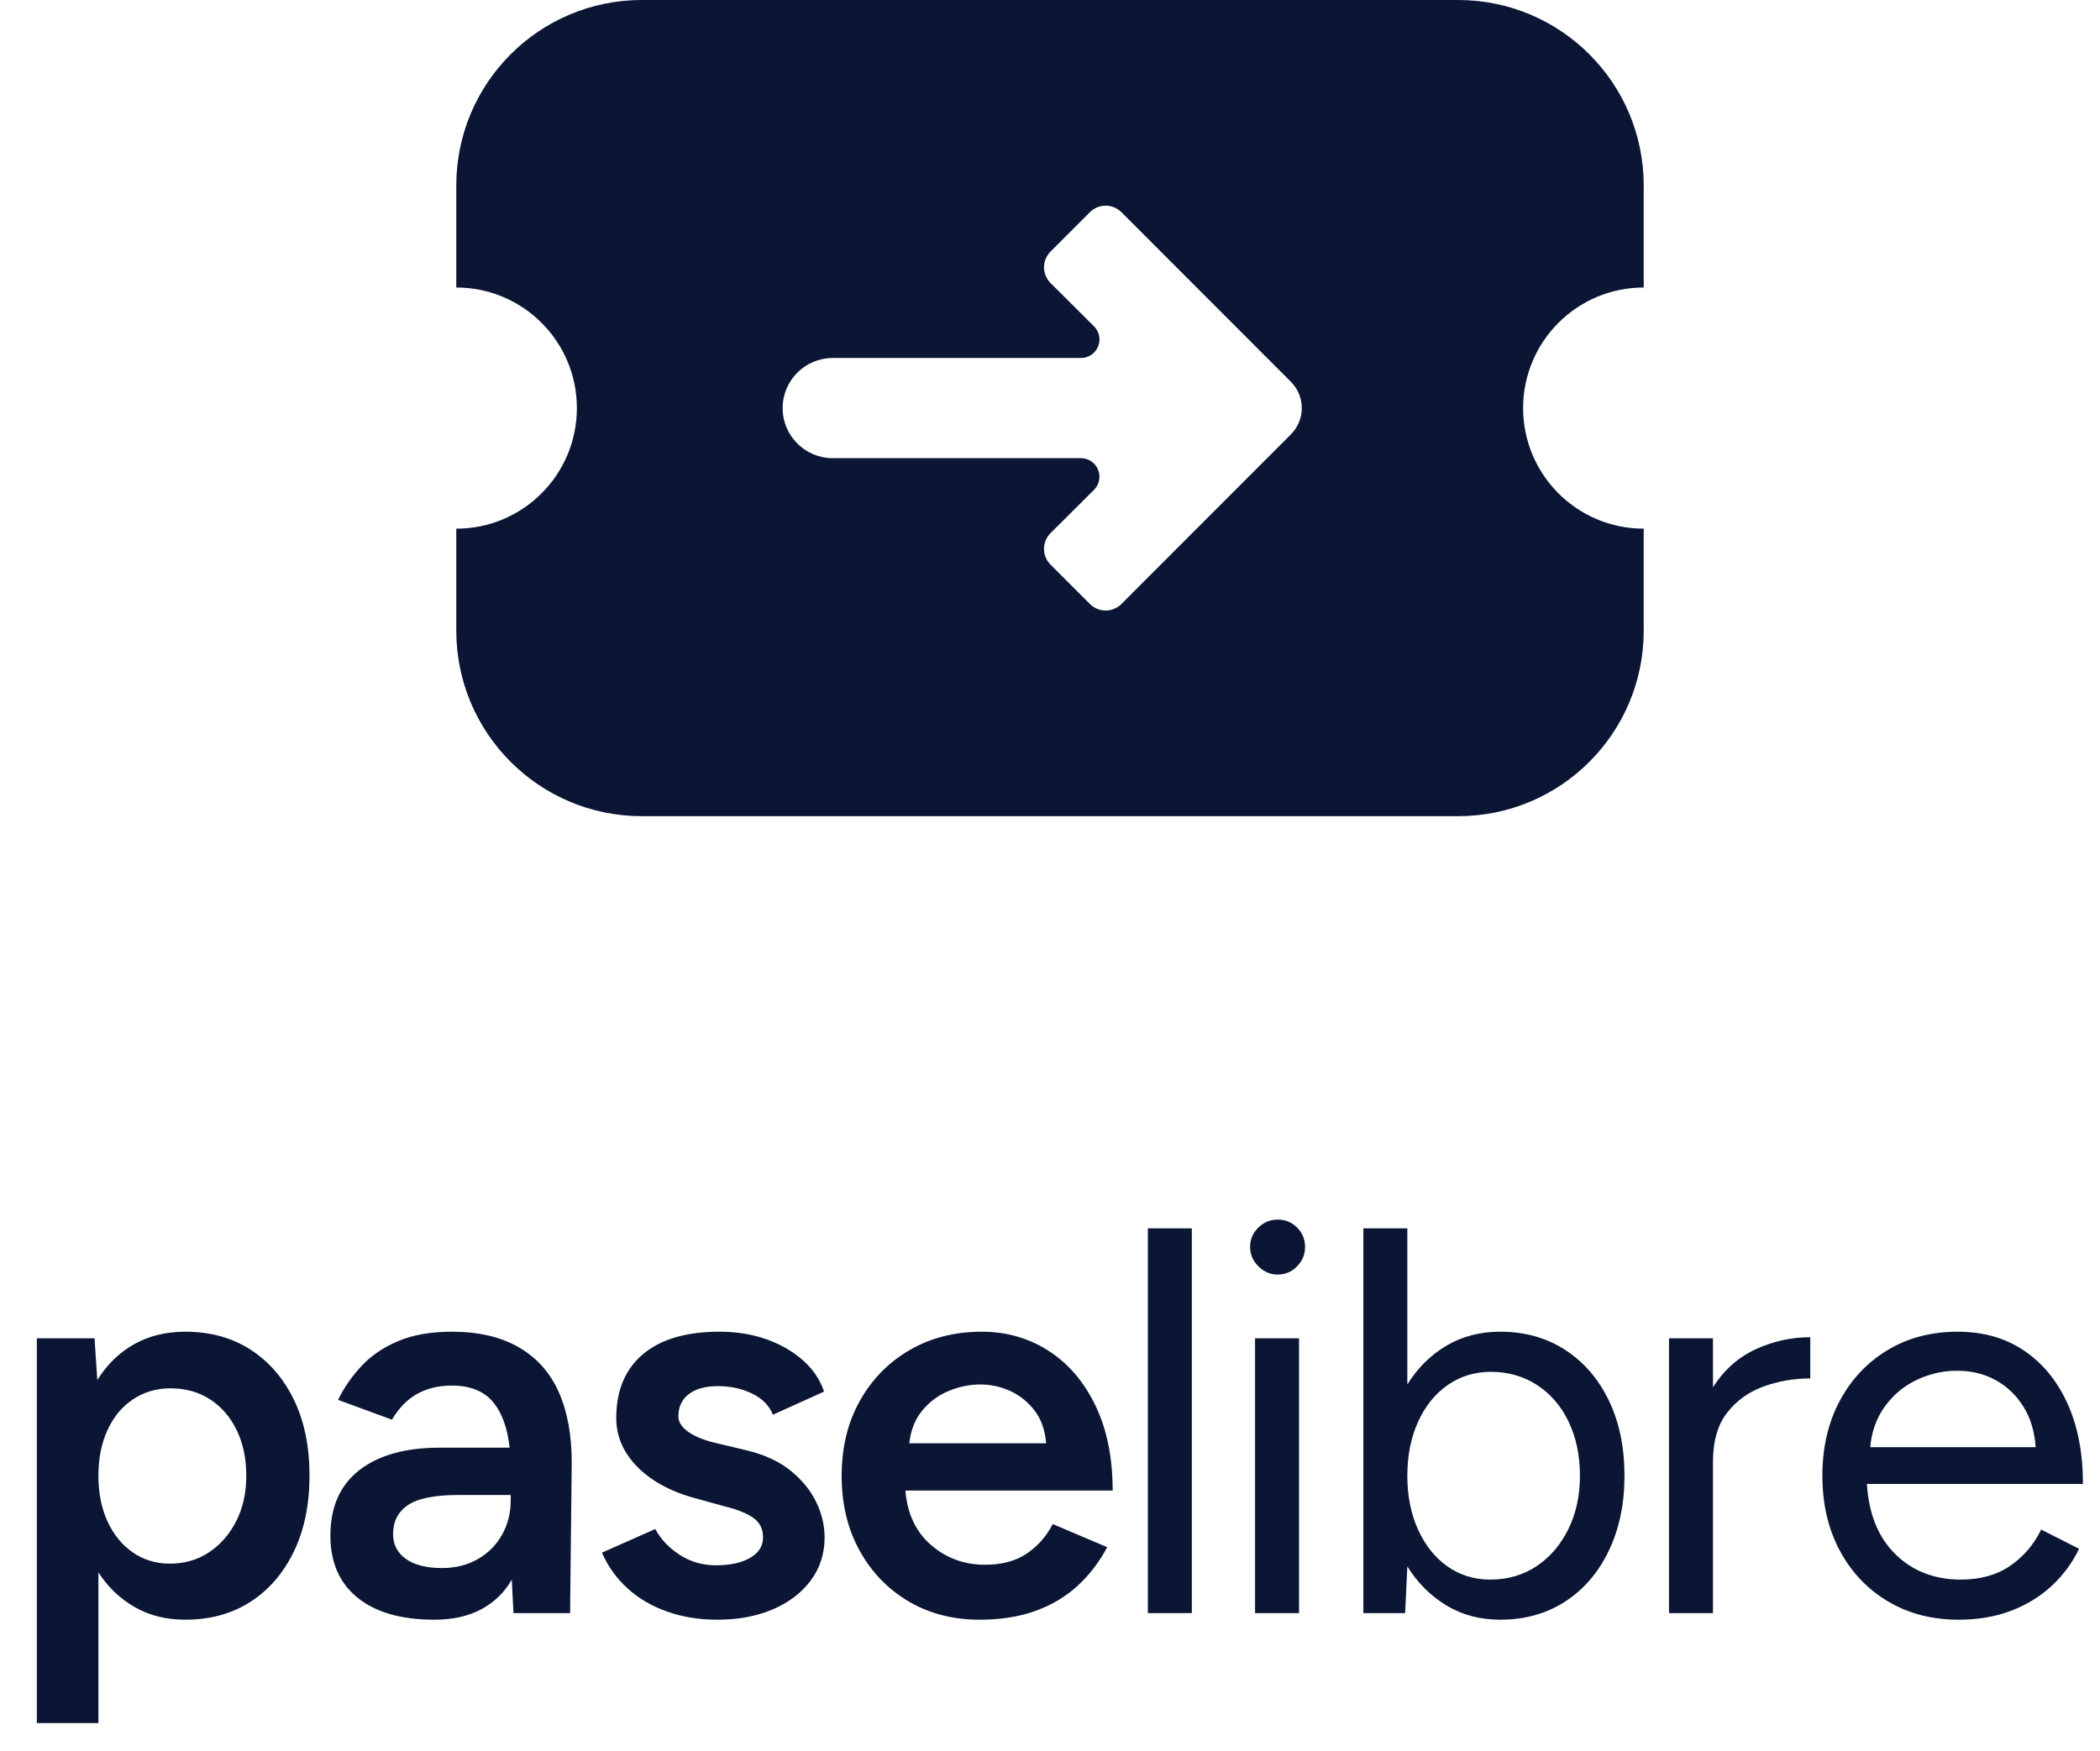
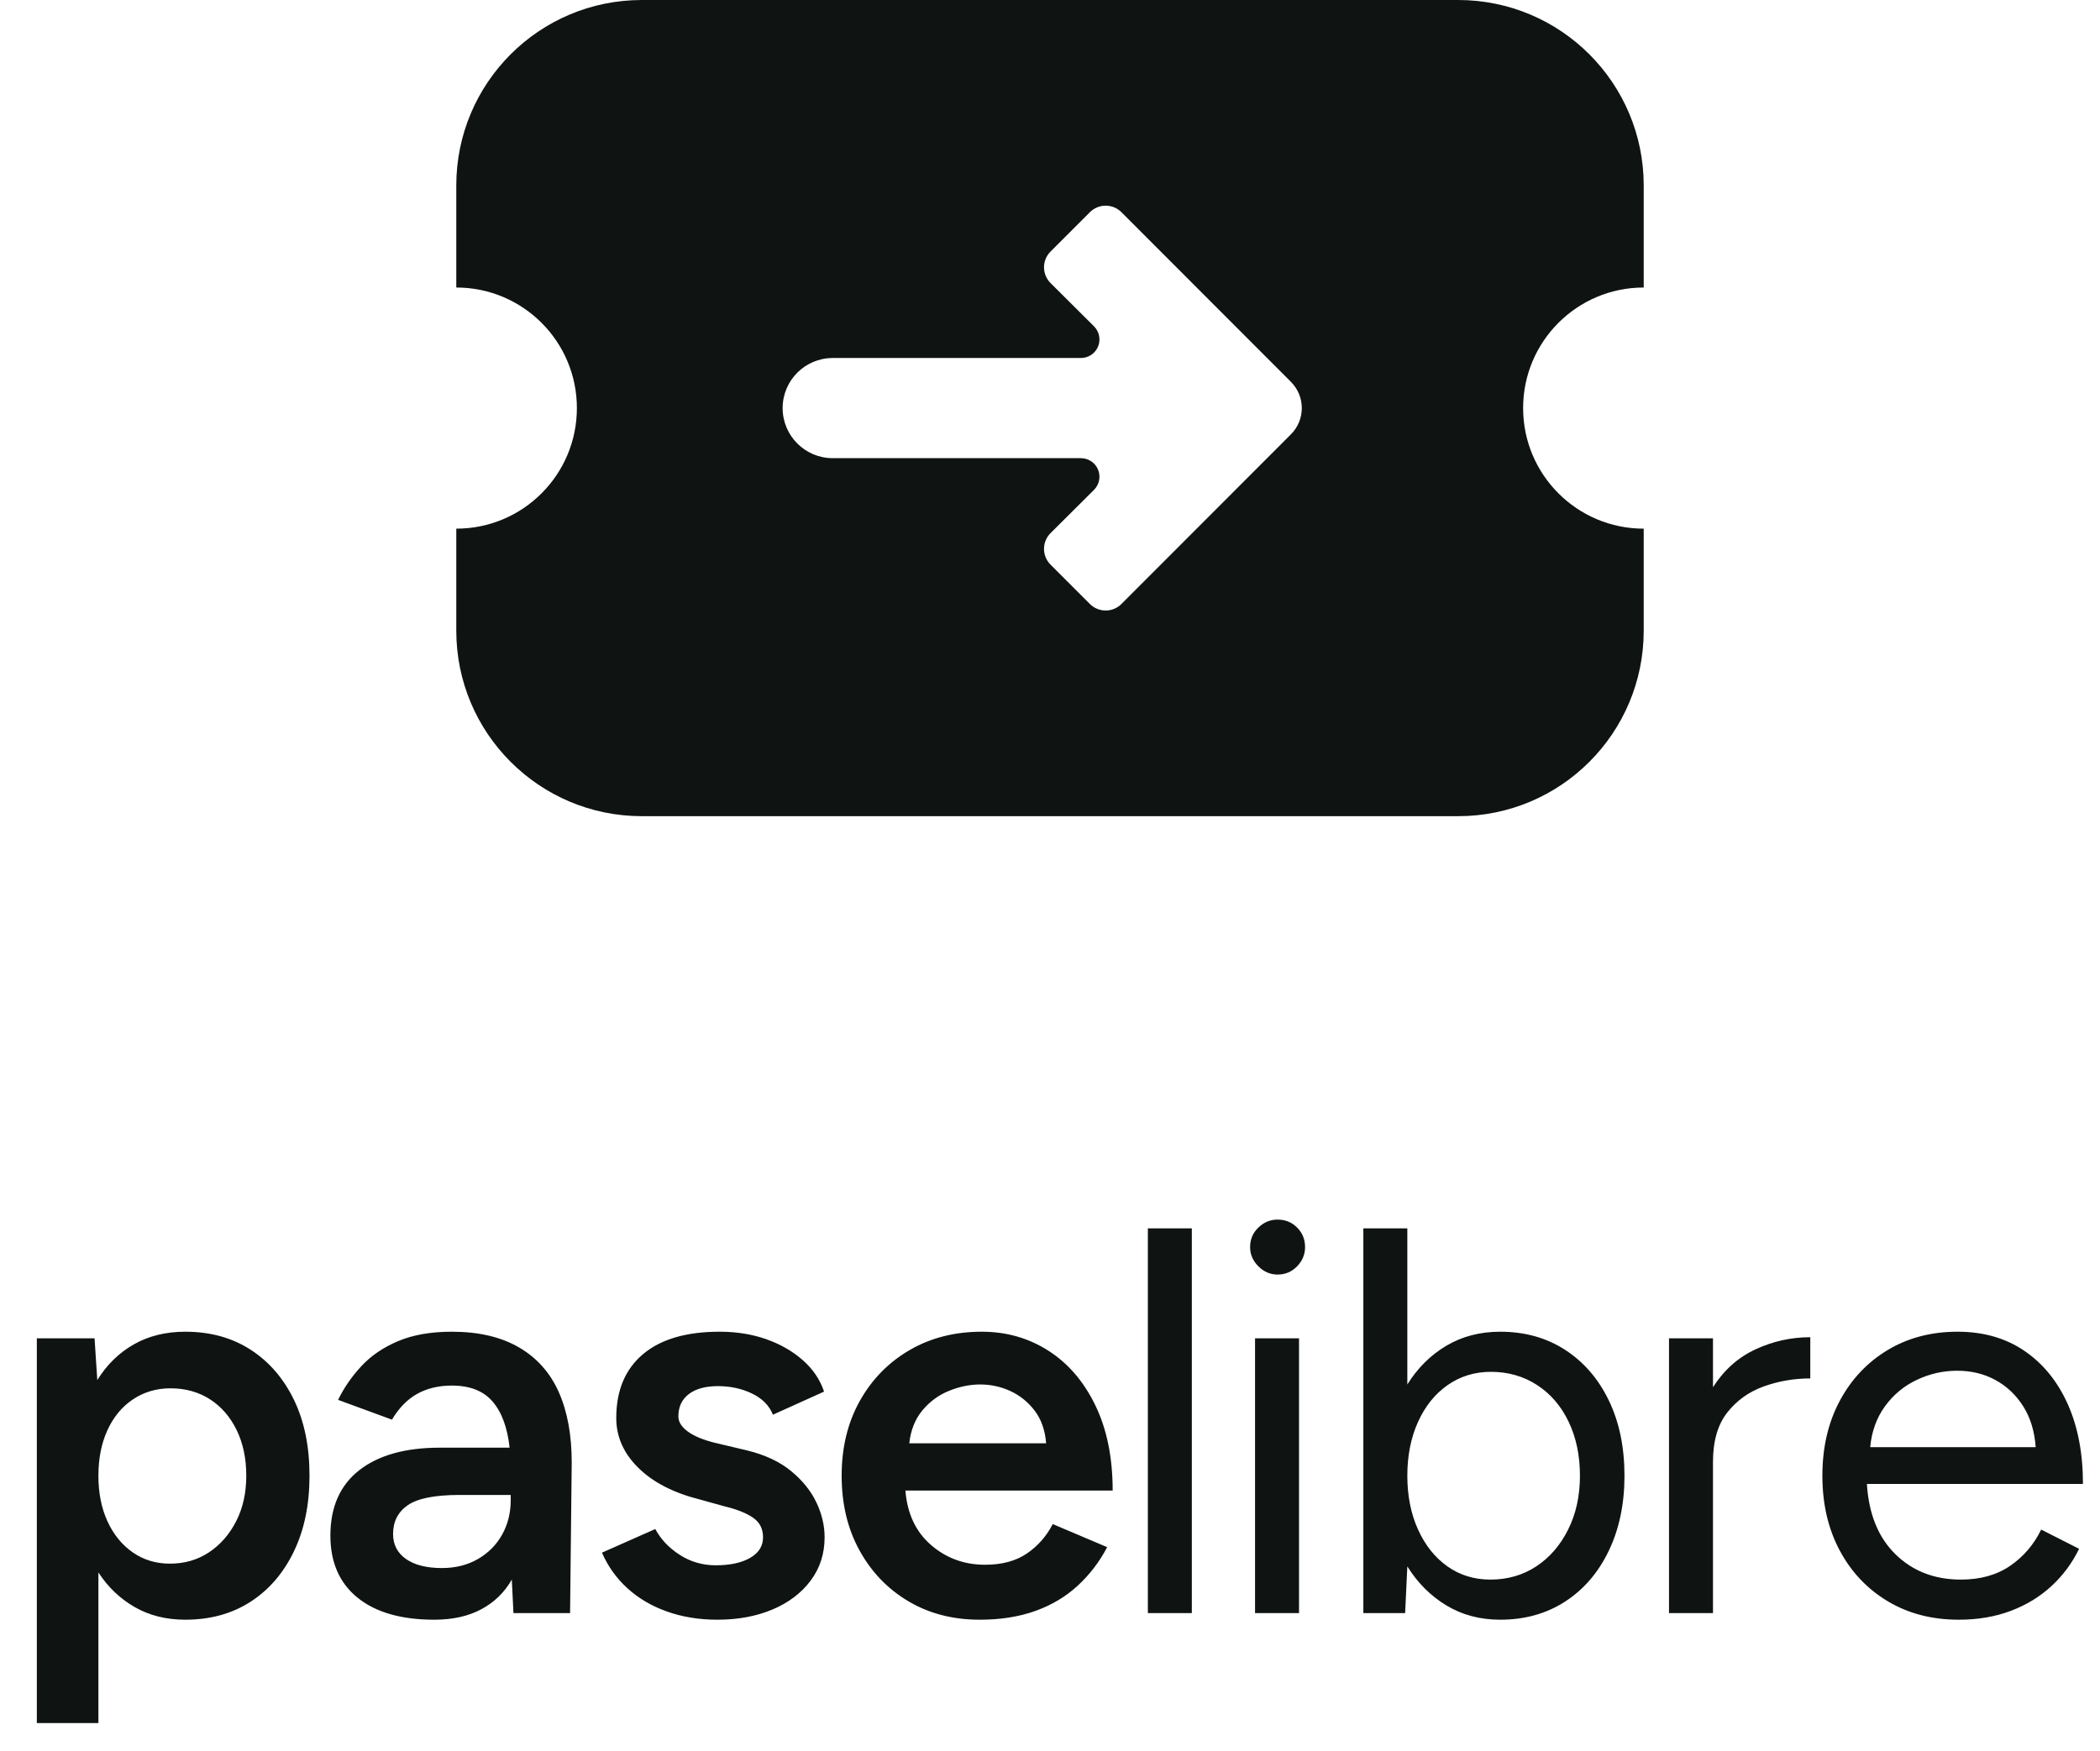
<svg xmlns="http://www.w3.org/2000/svg" width="152.8" height="127.4" viewBox="0 0 152.8 127.4" role="img" aria-labelledby="titulo">
-   <path transform="translate(33.2 0) scale(1.35)" fill="#0A1633" fill-rule="evenodd" d="M10 0H54a10 10 0 0 1 10 10V15.5a6.5 6.5 0 0 0 0 13V34a10 10 0 0 1 -10 10H10a10 10 0 0 1 -10 -10V28.5a6.5 6.5 0 0 0 0 -13V10a10 10 0 0 1 10 -10ZM17.59 22A2.7 2.7 0 0 1 20.29 19.3L33.66 19.3A1 1 0 0 0 34.37 17.59L32.03 15.26A1.2 1.2 0 0 1 32.03 13.56L34.15 11.44A1.2 1.2 0 0 1 35.85 11.44L44.99 20.59A2 2 0 0 1 44.99 23.41L35.85 32.56A1.2 1.2 0 0 1 34.15 32.56L32.03 30.44A1.2 1.2 0 0 1 32.03 28.74L34.37 26.41A1 1 0 0 0 33.66 24.7L20.29 24.7A2.7 2.7 0 0 1 17.59 22Z" />
-   <path transform="translate(0 117.4)" fill="#0A1633" d="M7.16 8L2.68 8L2.68 -20L6.88 -20L7.08 -16.96Q8.12 -18.64 9.74 -19.56Q11.36 -20.48 13.48 -20.48L13.48 -20.48Q16.2 -20.48 18.22 -19.18Q20.24 -17.88 21.38 -15.54Q22.52 -13.2 22.52 -10L22.52 -10Q22.52 -6.84 21.38 -4.48Q20.24 -2.12 18.22 -0.82Q16.2 0.48 13.48 0.48L13.48 0.48Q11.4 0.48 9.8 -0.44Q8.2 -1.36 7.16 -2.96L7.16 -2.96L7.16 8M12.36 -3.6L12.36 -3.6Q13.96 -3.6 15.2 -4.42Q16.44 -5.24 17.18 -6.68Q17.92 -8.12 17.92 -10L17.92 -10Q17.92 -11.88 17.22 -13.32Q16.52 -14.76 15.28 -15.56Q14.04 -16.36 12.4 -16.36L12.4 -16.36Q10.88 -16.36 9.68 -15.56Q8.48 -14.76 7.82 -13.32Q7.16 -11.88 7.16 -10L7.16 -10Q7.16 -8.12 7.82 -6.68Q8.48 -5.24 9.66 -4.42Q10.84 -3.6 12.36 -3.6M31.6 0.48L31.6 0.48Q28 0.48 26.02 -1.12Q24.04 -2.72 24.04 -5.64L24.04 -5.64Q24.04 -8.76 26.14 -10.4Q28.24 -12.04 32 -12.04L32 -12.04L37.08 -12.04Q36.84 -14.24 35.84 -15.4Q34.84 -16.56 32.88 -16.56L32.88 -16.56Q31.44 -16.56 30.36 -15.96Q29.28 -15.36 28.52 -14.08L28.52 -14.08L24.6 -15.52Q25.24 -16.84 26.3 -17.98Q27.36 -19.12 28.98 -19.8Q30.6 -20.48 32.88 -20.48L32.88 -20.48Q35.8 -20.48 37.76 -19.34Q39.72 -18.2 40.66 -16.08Q41.6 -13.96 41.6 -10.96L41.6 -10.96L41.48 0L37.36 0L37.24 -2.44Q36.44 -1.04 35.02 -0.28Q33.6 0.48 31.6 0.48M32.16 -3.28L32.16 -3.28Q33.64 -3.28 34.78 -3.94Q35.92 -4.6 36.54 -5.72Q37.16 -6.84 37.16 -8.2L37.16 -8.2L37.16 -8.6L33.44 -8.6Q30.76 -8.6 29.68 -7.86Q28.6 -7.12 28.6 -5.76L28.6 -5.76Q28.6 -4.6 29.54 -3.94Q30.48 -3.28 32.16 -3.28M52.2 0.48L52.2 0.48Q50.2 0.48 48.52 -0.12Q46.84 -0.72 45.64 -1.82Q44.44 -2.92 43.8 -4.4L43.8 -4.4L47.68 -6.12Q48.28 -5 49.46 -4.24Q50.64 -3.48 52.08 -3.48L52.08 -3.48Q53.64 -3.48 54.58 -4.02Q55.52 -4.56 55.52 -5.52L55.52 -5.52Q55.52 -6.44 54.8 -6.94Q54.08 -7.44 52.76 -7.76L52.76 -7.76L50.88 -8.28Q48.04 -9 46.44 -10.58Q44.84 -12.16 44.84 -14.2L44.84 -14.2Q44.84 -17.2 46.78 -18.84Q48.72 -20.48 52.36 -20.48L52.36 -20.48Q54.2 -20.48 55.74 -19.94Q57.28 -19.4 58.4 -18.42Q59.52 -17.44 59.96 -16.12L59.96 -16.12L56.24 -14.44Q55.84 -15.44 54.72 -15.98Q53.6 -16.52 52.24 -16.52L52.24 -16.52Q50.88 -16.52 50.12 -15.94Q49.36 -15.36 49.36 -14.32L49.36 -14.32Q49.36 -13.72 50.04 -13.22Q50.72 -12.72 52 -12.4L52 -12.4L54.36 -11.84Q56.32 -11.36 57.56 -10.34Q58.8 -9.32 59.4 -8.06Q60 -6.8 60 -5.52L60 -5.52Q60 -3.72 58.98 -2.36Q57.96 -1 56.2 -0.26Q54.44 0.48 52.2 0.48M71.28 0.48L71.28 0.48Q68.36 0.48 66.1 -0.86Q63.84 -2.2 62.54 -4.56Q61.24 -6.92 61.24 -10L61.24 -10Q61.24 -13.08 62.56 -15.44Q63.88 -17.8 66.18 -19.14Q68.48 -20.48 71.44 -20.48L71.44 -20.48Q74.12 -20.48 76.28 -19.1Q78.44 -17.72 79.7 -15.12Q80.96 -12.52 80.96 -8.92L80.96 -8.92L65.88 -8.92Q66.08 -6.4 67.74 -4.96Q69.4 -3.52 71.68 -3.52L71.68 -3.52Q73.52 -3.52 74.72 -4.34Q75.92 -5.16 76.6 -6.48L76.6 -6.48L80.56 -4.8Q79.72 -3.2 78.42 -2Q77.12 -0.8 75.34 -0.16Q73.56 0.48 71.28 0.48M66.16 -12.36L66.16 -12.36L76.12 -12.36Q76 -13.8 75.28 -14.74Q74.56 -15.68 73.52 -16.16Q72.48 -16.64 71.32 -16.64L71.32 -16.64Q70.2 -16.64 69.06 -16.18Q67.92 -15.72 67.12 -14.76Q66.32 -13.8 66.16 -12.36" />
-   <path transform="translate(0 117.4)" fill="#0A1633" d="M86.72 0L83.52 0L83.52 -28L86.72 -28L86.72 0M94.52 0L91.32 0L91.32 -20L94.52 -20L94.52 0M92.96 -24.64L92.96 -24.64Q92.16 -24.64 91.56 -25.24Q90.96 -25.84 90.96 -26.64L90.96 -26.64Q90.96 -27.48 91.56 -28.06Q92.16 -28.64 92.96 -28.64L92.96 -28.64Q93.8 -28.64 94.38 -28.06Q94.96 -27.48 94.96 -26.64L94.96 -26.64Q94.96 -25.84 94.38 -25.24Q93.8 -24.64 92.96 -24.64M109.16 0.48L109.16 0.48Q106.96 0.48 105.24 -0.56Q103.52 -1.6 102.4 -3.4L102.4 -3.4L102.24 0L99.2 0L99.2 -28L102.4 -28L102.4 -16.64Q103.52 -18.44 105.24 -19.46Q106.96 -20.48 109.16 -20.48L109.16 -20.48Q111.84 -20.48 113.88 -19.16Q115.92 -17.84 117.06 -15.48Q118.2 -13.12 118.2 -10L118.2 -10Q118.2 -6.92 117.06 -4.54Q115.92 -2.16 113.88 -0.84Q111.84 0.48 109.16 0.48M108.44 -2.44L108.44 -2.44Q110.32 -2.44 111.78 -3.4Q113.24 -4.36 114.1 -6.08Q114.96 -7.8 114.96 -10L114.96 -10Q114.96 -12.2 114.14 -13.92Q113.32 -15.64 111.84 -16.6Q110.36 -17.56 108.48 -17.56L108.48 -17.56Q106.72 -17.56 105.34 -16.6Q103.96 -15.64 103.18 -13.92Q102.4 -12.2 102.4 -10L102.4 -10Q102.4 -7.8 103.18 -6.08Q103.96 -4.36 105.32 -3.4Q106.68 -2.44 108.44 -2.44M124.64 0L121.44 0L121.44 -20L124.64 -20L124.64 -16.44Q125.84 -18.32 127.74 -19.2Q129.64 -20.08 131.72 -20.08L131.72 -20.08L131.72 -17.08Q129.96 -17.08 128.34 -16.5Q126.72 -15.92 125.68 -14.6Q124.64 -13.28 124.64 -11L124.64 -11L124.64 0M142.52 0.48L142.52 0.48Q139.6 0.48 137.36 -0.86Q135.12 -2.2 133.86 -4.56Q132.6 -6.92 132.6 -10L132.6 -10Q132.6 -13.08 133.86 -15.44Q135.12 -17.8 137.34 -19.14Q139.56 -20.48 142.44 -20.48L142.44 -20.48Q145.24 -20.48 147.28 -19.1Q149.32 -17.72 150.44 -15.24Q151.56 -12.76 151.56 -9.4L151.56 -9.4L135.84 -9.4Q136.04 -6.12 137.92 -4.28Q139.8 -2.44 142.68 -2.44L142.68 -2.44Q144.8 -2.44 146.26 -3.44Q147.72 -4.44 148.52 -6.08L148.52 -6.08L151.28 -4.68Q150.52 -3.12 149.26 -1.96Q148 -0.8 146.3 -0.16Q144.6 0.48 142.52 0.48M136.08 -12.08L136.08 -12.08L148.12 -12.08Q148 -13.8 147.22 -15.04Q146.44 -16.28 145.2 -16.96Q143.96 -17.64 142.4 -17.64L142.4 -17.64Q140.88 -17.64 139.48 -16.98Q138.08 -16.32 137.16 -15.06Q136.24 -13.8 136.08 -12.08" />
+   <path transform="translate(33.2 0) scale(1.35)" fill="#0F1412" fill-rule="evenodd" d="M10 0H54a10 10 0 0 1 10 10V15.5a6.5 6.5 0 0 0 0 13V34a10 10 0 0 1 -10 10H10a10 10 0 0 1 -10 -10V28.5a6.5 6.5 0 0 0 0 -13V10a10 10 0 0 1 10 -10ZM17.59 22A2.7 2.7 0 0 1 20.29 19.3L33.66 19.3A1 1 0 0 0 34.37 17.59L32.03 15.26A1.2 1.2 0 0 1 32.03 13.56L34.15 11.44A1.2 1.2 0 0 1 35.85 11.44L44.99 20.59A2 2 0 0 1 44.99 23.41L35.85 32.56A1.2 1.2 0 0 1 34.15 32.56L32.03 30.44A1.2 1.2 0 0 1 32.03 28.74L34.37 26.41A1 1 0 0 0 33.66 24.7L20.29 24.7A2.7 2.7 0 0 1 17.59 22Z" />
+   <path transform="translate(0 117.4)" fill="#0F1412" d="M7.16 8L2.68 8L2.68 -20L6.88 -20L7.08 -16.96Q8.12 -18.64 9.74 -19.56Q11.36 -20.48 13.48 -20.48L13.48 -20.48Q16.2 -20.48 18.22 -19.18Q20.24 -17.88 21.38 -15.54Q22.52 -13.2 22.52 -10L22.52 -10Q22.52 -6.84 21.38 -4.48Q20.24 -2.12 18.22 -0.82Q16.2 0.48 13.48 0.48L13.48 0.48Q11.4 0.48 9.8 -0.44Q8.2 -1.36 7.16 -2.96L7.16 -2.96L7.16 8M12.36 -3.6L12.36 -3.6Q13.96 -3.6 15.2 -4.42Q16.44 -5.24 17.18 -6.68Q17.92 -8.12 17.92 -10L17.92 -10Q17.92 -11.88 17.22 -13.32Q16.52 -14.76 15.28 -15.56Q14.04 -16.36 12.4 -16.36L12.4 -16.36Q10.88 -16.36 9.68 -15.56Q8.48 -14.76 7.82 -13.32Q7.16 -11.88 7.16 -10L7.16 -10Q7.16 -8.12 7.82 -6.68Q8.48 -5.24 9.66 -4.42Q10.84 -3.6 12.36 -3.6M31.6 0.48L31.6 0.48Q28 0.48 26.02 -1.12Q24.04 -2.72 24.04 -5.64L24.04 -5.64Q24.04 -8.76 26.14 -10.4Q28.24 -12.04 32 -12.04L32 -12.04L37.08 -12.04Q36.84 -14.24 35.84 -15.4Q34.84 -16.56 32.88 -16.56L32.88 -16.56Q31.44 -16.56 30.36 -15.96Q29.28 -15.36 28.52 -14.08L28.52 -14.08L24.6 -15.52Q25.24 -16.84 26.3 -17.98Q27.36 -19.12 28.98 -19.8Q30.6 -20.48 32.88 -20.48L32.88 -20.48Q35.8 -20.48 37.76 -19.34Q39.72 -18.2 40.66 -16.08Q41.6 -13.96 41.6 -10.96L41.6 -10.96L41.48 0L37.36 0L37.24 -2.44Q36.44 -1.04 35.02 -0.28Q33.6 0.48 31.6 0.48M32.16 -3.28L32.16 -3.28Q33.64 -3.28 34.78 -3.94Q35.92 -4.6 36.54 -5.72Q37.16 -6.84 37.16 -8.2L37.16 -8.2L37.16 -8.6L33.44 -8.6Q30.76 -8.6 29.68 -7.86Q28.6 -7.12 28.6 -5.76L28.6 -5.76Q28.6 -4.6 29.54 -3.94Q30.48 -3.28 32.16 -3.28M52.2 0.48L52.2 0.48Q50.2 0.48 48.52 -0.12Q46.84 -0.72 45.64 -1.82Q44.44 -2.92 43.8 -4.4L43.8 -4.4L47.68 -6.12Q48.28 -5 49.46 -4.24Q50.64 -3.48 52.08 -3.48L52.08 -3.48Q53.64 -3.48 54.58 -4.02Q55.52 -4.56 55.52 -5.52L55.52 -5.52Q55.52 -6.44 54.8 -6.94Q54.08 -7.44 52.76 -7.76L52.76 -7.76L50.88 -8.28Q48.04 -9 46.44 -10.58Q44.84 -12.16 44.84 -14.2L44.84 -14.2Q44.84 -17.2 46.78 -18.84Q48.72 -20.48 52.36 -20.48L52.36 -20.48Q54.2 -20.48 55.74 -19.94Q57.28 -19.4 58.4 -18.42Q59.52 -17.44 59.96 -16.12L59.96 -16.12L56.24 -14.44Q55.84 -15.44 54.72 -15.98Q53.6 -16.52 52.24 -16.52L52.24 -16.52Q50.88 -16.52 50.12 -15.94Q49.36 -15.36 49.36 -14.32L49.36 -14.32Q49.36 -13.72 50.04 -13.22Q50.72 -12.72 52 -12.4L52 -12.4L54.36 -11.84Q56.32 -11.36 57.56 -10.34Q58.8 -9.32 59.4 -8.06Q60 -6.8 60 -5.52L60 -5.52Q60 -3.72 58.98 -2.36Q57.96 -1 56.2 -0.26Q54.44 0.48 52.2 0.48M71.28 0.48L71.28 0.48Q68.36 0.48 66.1 -0.86Q63.84 -2.2 62.54 -4.56Q61.24 -6.92 61.24 -10L61.24 -10Q61.24 -13.08 62.56 -15.44Q63.88 -17.8 66.18 -19.14Q68.48 -20.48 71.44 -20.48L71.44 -20.48Q74.12 -20.48 76.28 -19.1Q78.44 -17.72 79.7 -15.12Q80.96 -12.52 80.96 -8.92L80.96 -8.92L65.88 -8.92Q66.08 -6.4 67.74 -4.96Q69.4 -3.52 71.68 -3.52L71.68 -3.52Q73.52 -3.52 74.72 -4.34Q75.92 -5.16 76.6 -6.48L76.6 -6.48L80.56 -4.8Q79.72 -3.2 78.42 -2Q77.12 -0.8 75.34 -0.16Q73.56 0.48 71.28 0.48M66.16 -12.36L66.16 -12.36L76.12 -12.36Q76 -13.8 75.28 -14.74Q74.56 -15.68 73.52 -16.16Q72.48 -16.64 71.32 -16.64L71.32 -16.64Q70.2 -16.64 69.06 -16.18Q67.92 -15.72 67.12 -14.76Q66.32 -13.8 66.16 -12.36" />
+   <path transform="translate(0 117.4)" fill="#0F1412" d="M86.72 0L83.52 0L83.52 -28L86.72 -28L86.72 0M94.52 0L91.32 0L91.32 -20L94.52 -20L94.52 0M92.96 -24.64L92.96 -24.64Q92.16 -24.64 91.56 -25.24Q90.96 -25.84 90.96 -26.64L90.96 -26.64Q90.96 -27.48 91.56 -28.06Q92.16 -28.64 92.96 -28.64L92.96 -28.64Q93.8 -28.64 94.38 -28.06Q94.96 -27.48 94.96 -26.64L94.96 -26.64Q94.96 -25.84 94.38 -25.24Q93.8 -24.64 92.96 -24.64M109.16 0.48L109.16 0.48Q106.96 0.48 105.24 -0.56Q103.52 -1.6 102.4 -3.4L102.4 -3.4L102.24 0L99.2 0L99.2 -28L102.4 -28L102.4 -16.64Q103.52 -18.44 105.24 -19.46Q106.96 -20.48 109.16 -20.48L109.16 -20.48Q111.84 -20.48 113.88 -19.16Q115.92 -17.84 117.06 -15.48Q118.2 -13.12 118.2 -10L118.2 -10Q118.2 -6.92 117.06 -4.54Q115.92 -2.16 113.88 -0.84Q111.84 0.48 109.16 0.48M108.44 -2.44L108.44 -2.44Q110.32 -2.44 111.78 -3.4Q113.24 -4.36 114.1 -6.08Q114.96 -7.8 114.96 -10L114.96 -10Q114.96 -12.2 114.14 -13.92Q113.32 -15.64 111.84 -16.6Q110.36 -17.56 108.48 -17.56L108.48 -17.56Q106.72 -17.56 105.34 -16.6Q103.96 -15.64 103.18 -13.92Q102.4 -12.2 102.4 -10L102.4 -10Q102.4 -7.8 103.18 -6.08Q103.96 -4.36 105.32 -3.4Q106.68 -2.44 108.44 -2.44M124.64 0L121.44 0L121.44 -20L124.64 -20L124.64 -16.44Q125.84 -18.32 127.74 -19.2Q129.64 -20.08 131.72 -20.08L131.72 -20.08L131.72 -17.08Q129.96 -17.08 128.34 -16.5Q126.72 -15.92 125.68 -14.6Q124.64 -13.28 124.64 -11L124.64 -11L124.64 0M142.52 0.48L142.52 0.48Q139.6 0.48 137.36 -0.86Q135.12 -2.2 133.86 -4.56Q132.6 -6.92 132.6 -10L132.6 -10Q132.6 -13.08 133.86 -15.44Q135.12 -17.8 137.34 -19.14Q139.56 -20.48 142.44 -20.48L142.44 -20.48Q145.24 -20.48 147.28 -19.1Q149.32 -17.72 150.44 -15.24Q151.56 -12.76 151.56 -9.4L151.56 -9.4L135.84 -9.4Q136.04 -6.12 137.92 -4.28Q139.8 -2.44 142.68 -2.44L142.68 -2.44Q144.8 -2.44 146.26 -3.44Q147.72 -4.44 148.52 -6.08L148.52 -6.08L151.28 -4.68Q150.52 -3.12 149.26 -1.96Q148 -0.8 146.3 -0.16Q144.6 0.48 142.52 0.48M136.08 -12.08L136.08 -12.08L148.12 -12.08Q148 -13.8 147.22 -15.04Q146.44 -16.28 145.2 -16.96Q143.96 -17.64 142.4 -17.64L142.4 -17.64Q140.88 -17.64 139.48 -16.98Q138.08 -16.32 137.16 -15.06Q136.24 -13.8 136.08 -12.08" />
</svg>
